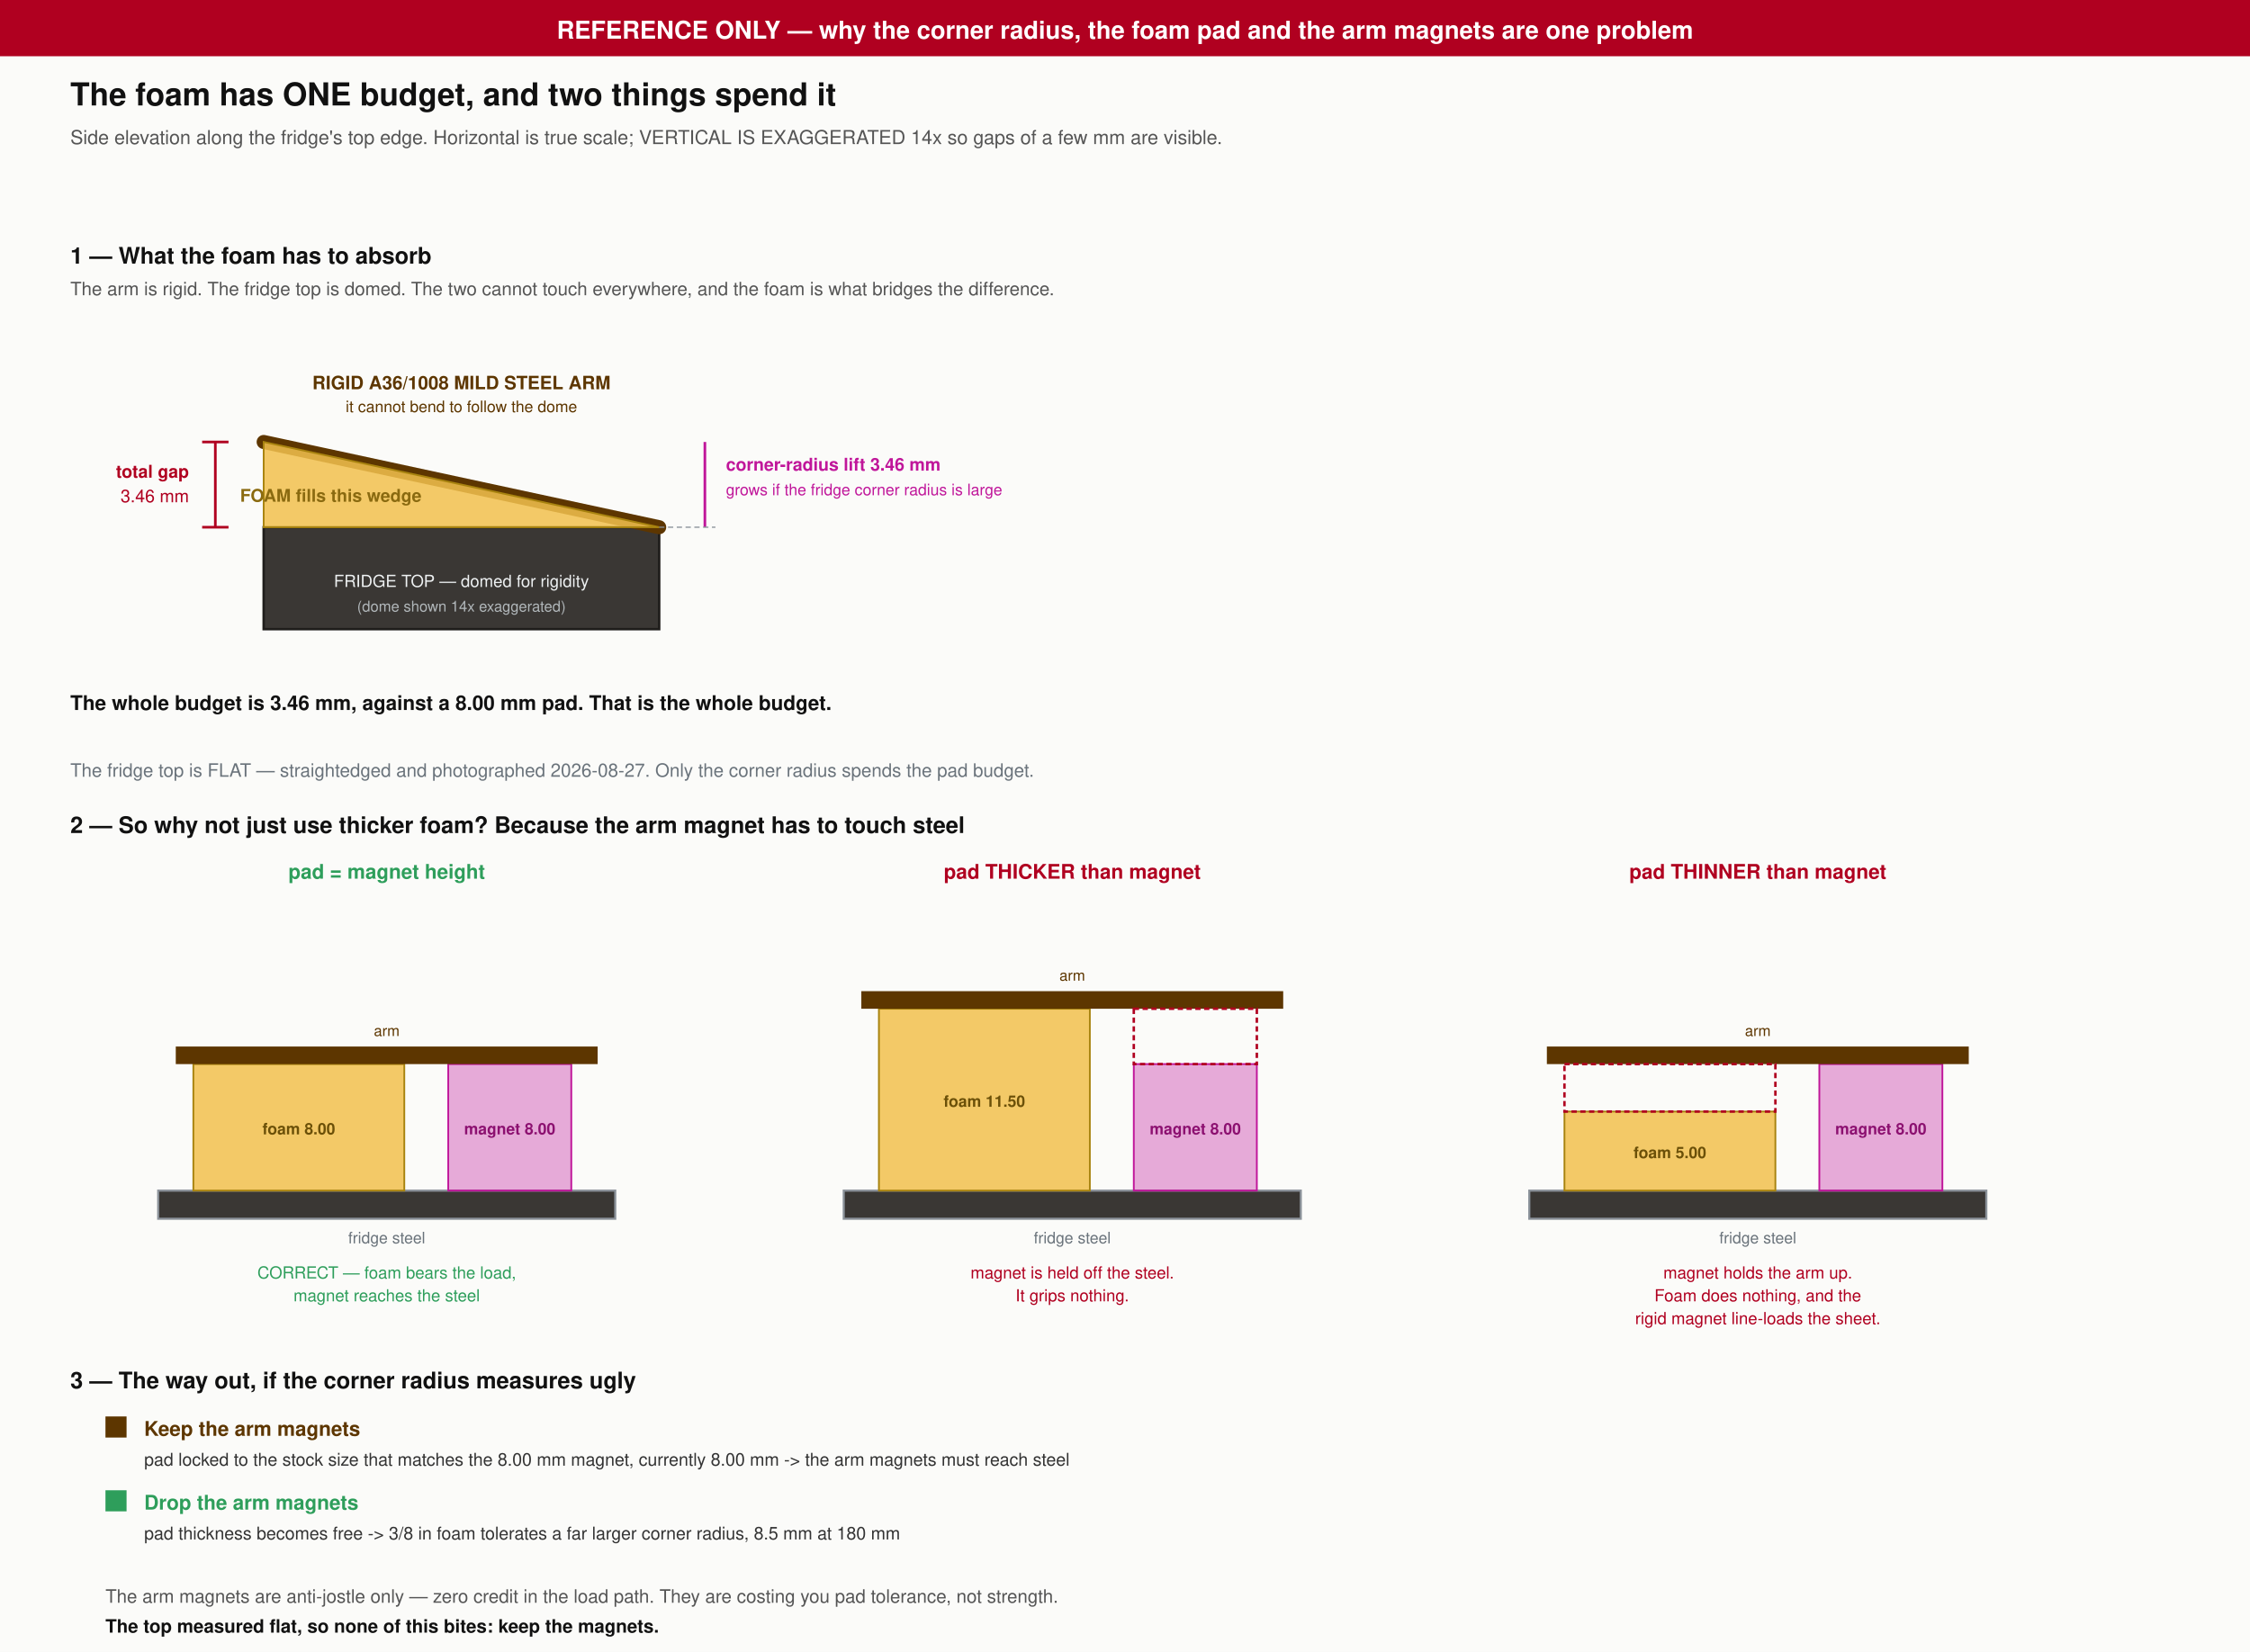
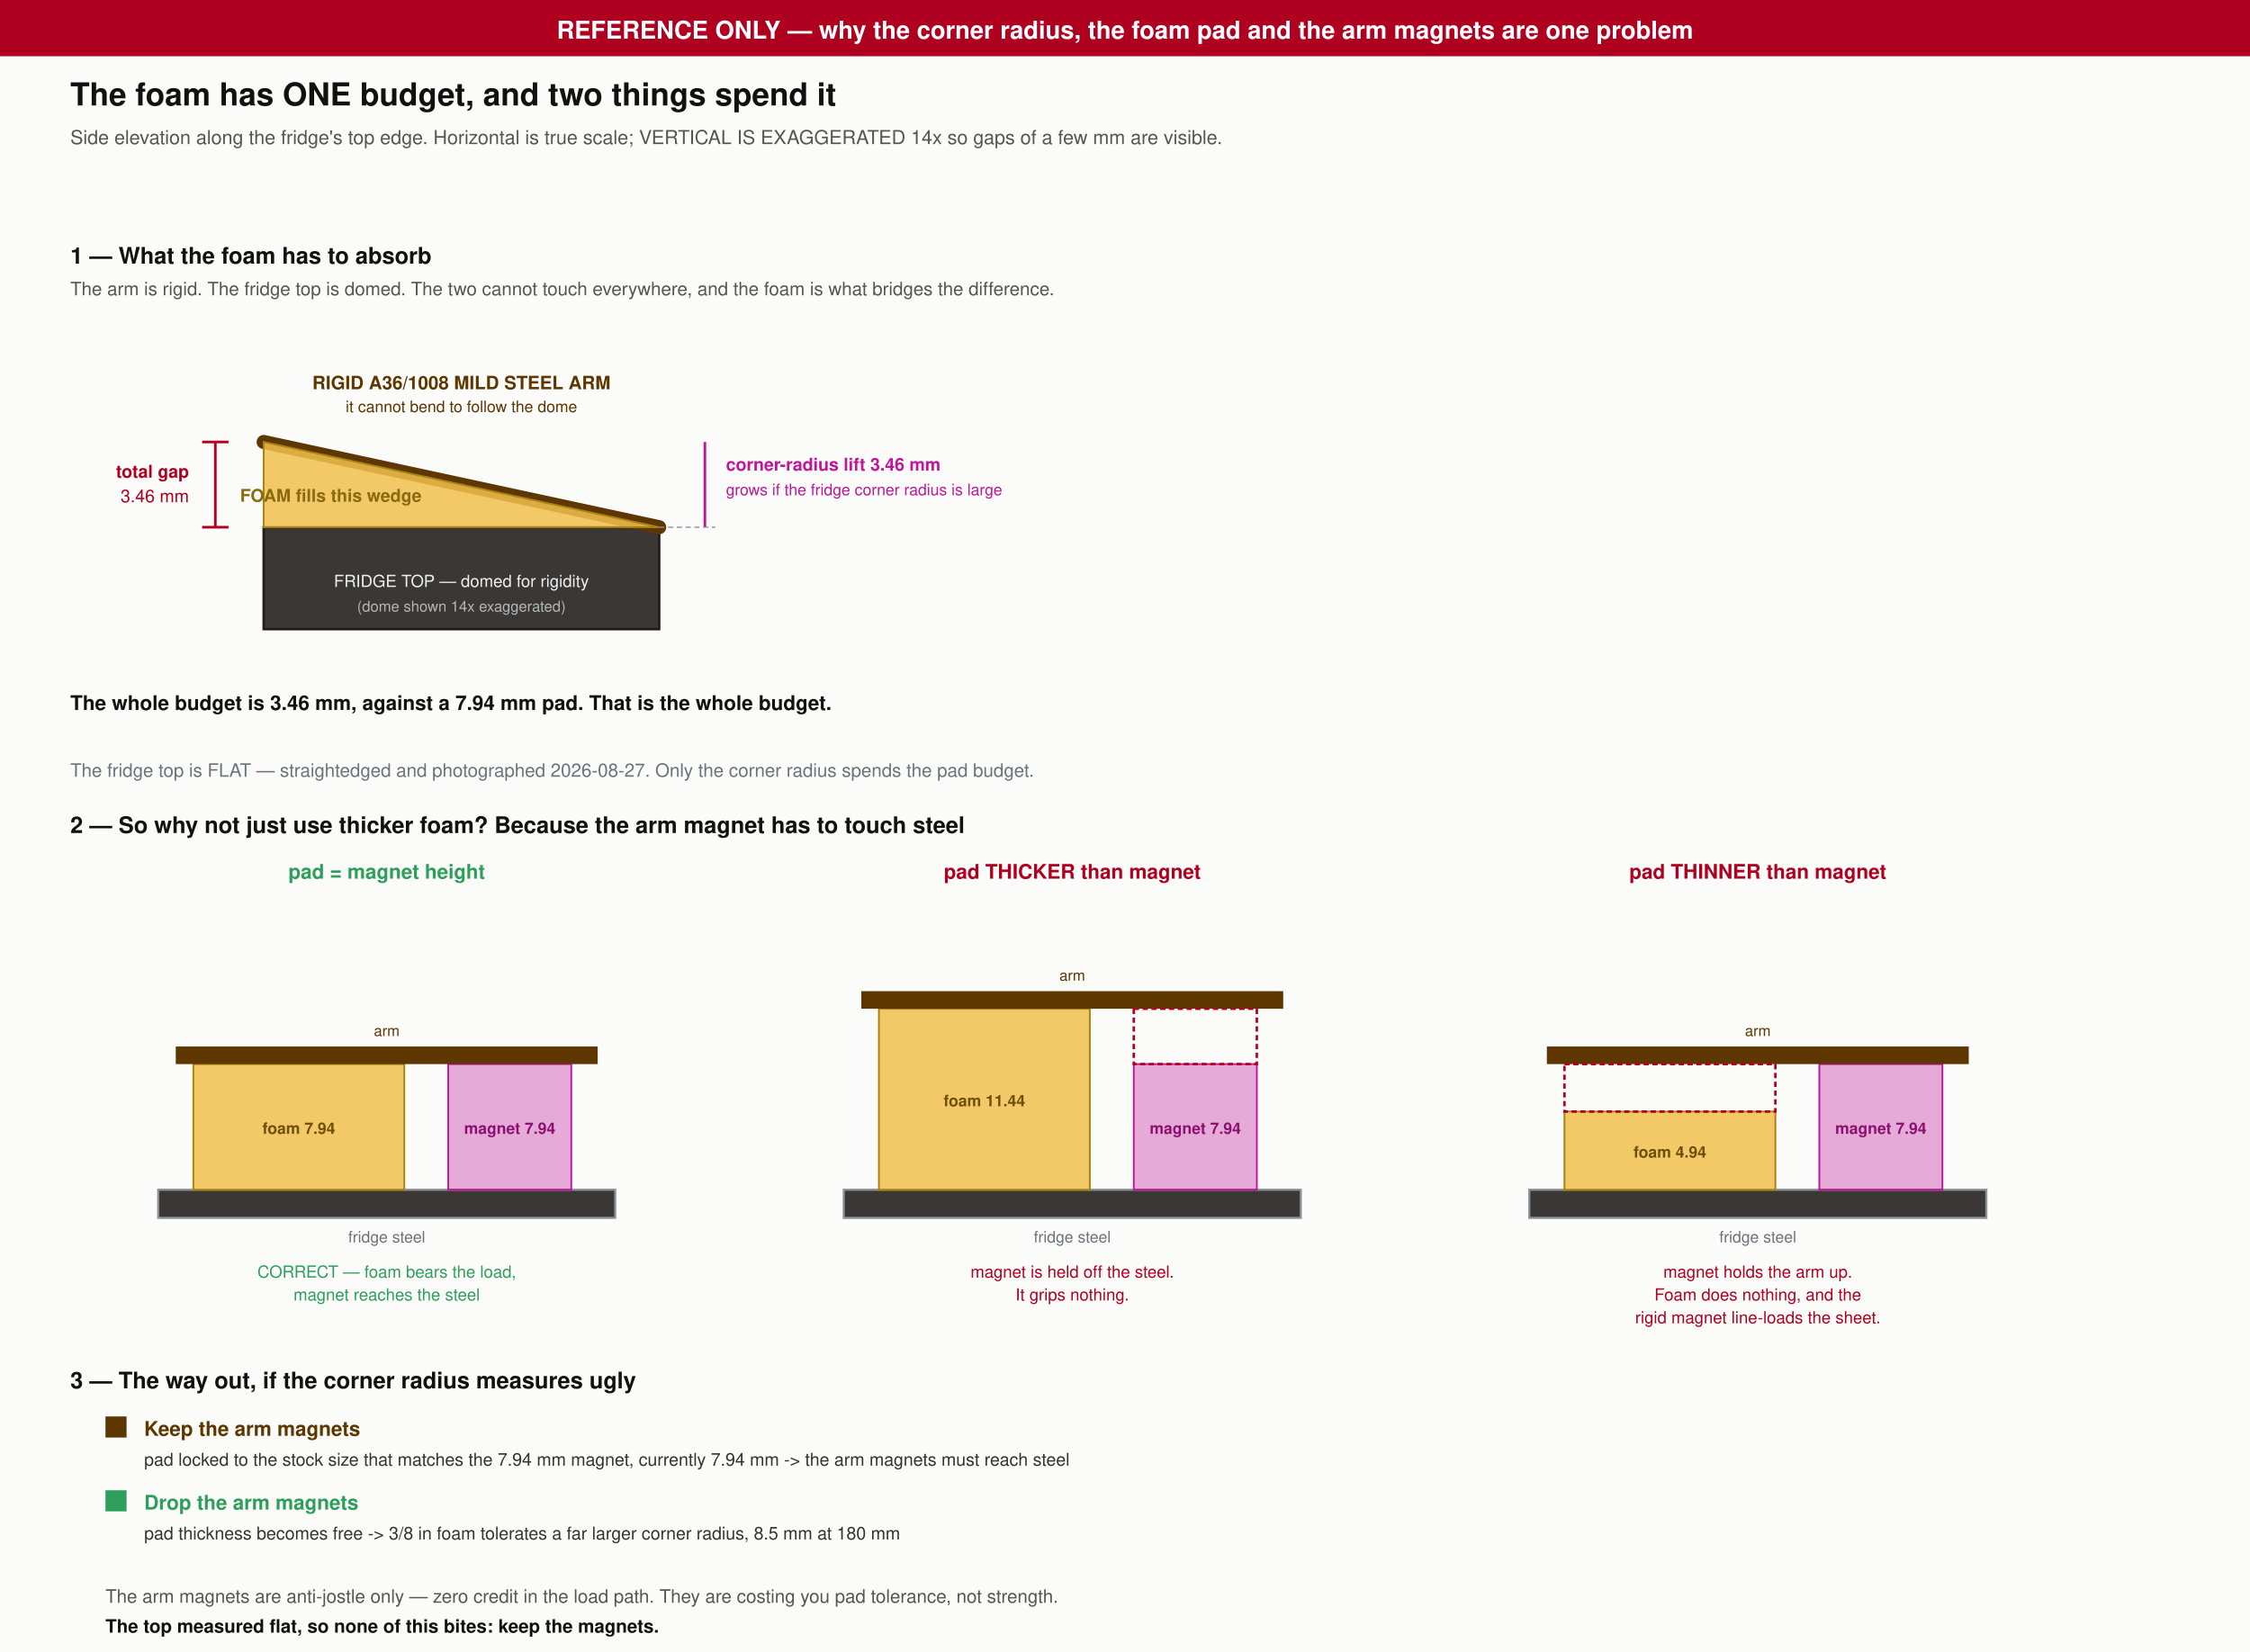
<svg xmlns="http://www.w3.org/2000/svg" width="1280" height="940" viewBox="0 0 1280 940">
  <rect width="1280" height="940" fill="#fbfbf9" />
  <rect x="0" y="0" width="1280" height="32" fill="#b00020" />
  <text x="640.0" y="22.0" font-family="Helvetica,Arial,sans-serif" font-size="14" text-anchor="middle" fill="#fff" font-weight="bold">REFERENCE ONLY — why the corner radius, the foam pad and the arm magnets are one problem</text>
  <text x="40.0" y="60.0" font-family="Helvetica,Arial,sans-serif" font-size="18" text-anchor="start" fill="#111" font-weight="bold">The foam has ONE budget, and two things spend it</text>
  <text x="40.0" y="82.0" font-family="Helvetica,Arial,sans-serif" font-size="11" text-anchor="start" fill="#555" font-weight="normal">Side elevation along the fridge's top edge. Horizontal is true scale; VERTICAL IS EXAGGERATED 14x so gaps of a few mm are visible.</text>
  <text x="40.0" y="150.0" font-family="Helvetica,Arial,sans-serif" font-size="13" text-anchor="start" fill="#111" font-weight="bold">1 — What the foam has to absorb</text>
  <text x="40.0" y="168.0" font-family="Helvetica,Arial,sans-serif" font-size="10.5" text-anchor="start" fill="#555" font-weight="normal">The arm is rigid. The fridge top is domed. The two cannot touch everywhere, and the foam is what bridges the difference.</text>
  <path d="M 150.0 358.0 L 150.0,300.0 152.5,300.0 155.0,300.0 157.5,300.0 160.0,300.0 162.5,300.0 165.0,300.0 167.5,300.0 170.0,300.0 172.5,300.0 175.0,300.0 177.5,300.0 180.0,300.0 182.5,300.0 185.0,300.0 187.5,300.0 190.0,300.0 192.5,300.0 195.0,300.0 197.5,300.0 200.0,300.0 202.5,300.0 205.0,300.0 207.5,300.0 210.0,300.0 212.5,300.0 215.0,300.0 217.5,300.0 220.0,300.0 222.5,300.0 225.0,300.0 227.5,300.0 230.0,300.0 232.5,300.0 235.0,300.0 237.5,300.0 240.0,300.0 242.5,300.0 245.0,300.0 247.5,300.0 250.0,300.0 252.5,300.0 255.0,300.0 257.5,300.0 260.0,300.0 262.5,300.0 265.0,300.0 267.5,300.0 270.0,300.0 272.5,300.0 275.0,300.0 277.5,300.0 280.0,300.0 282.5,300.0 285.0,300.0 287.5,300.0 290.0,300.0 292.5,300.0 295.0,300.0 297.5,300.0 300.0,300.0 302.5,300.0 305.0,300.0 307.5,300.0 310.0,300.0 312.5,300.0 315.0,300.0 317.5,300.0 320.0,300.0 322.5,300.0 325.0,300.0 327.5,300.0 330.0,300.0 332.5,300.0 335.0,300.0 337.5,300.0 340.0,300.0 342.5,300.0 345.0,300.0 347.5,300.0 350.0,300.0 352.5,300.0 355.0,300.0 357.5,300.0 360.0,300.0 362.5,300.0 365.0,300.0 367.5,300.0 370.0,300.0 372.5,300.0 375.0,300.0 L 375.0 358.0 Z" fill="#3a3734" stroke="#1f1d1b" stroke-width="1.4" />
  <text x="262.5" y="334.0" font-family="Helvetica,Arial,sans-serif" font-size="9.5" text-anchor="middle" fill="#eef1f2" font-weight="normal">FRIDGE TOP — domed for rigidity</text>
  <text x="262.5" y="348.0" font-family="Helvetica,Arial,sans-serif" font-size="8.5" text-anchor="middle" fill="#b0b6b9" font-weight="normal">(dome shown 14x exaggerated)</text>
  <line x1="150.0" y1="251.5" x2="375.0" y2="300.0" stroke="#5d3600" stroke-width="8" stroke-linecap="round" />
  <text x="262.5" y="221.5" font-family="Helvetica,Arial,sans-serif" font-size="10.5" text-anchor="middle" fill="#5d3600" font-weight="bold">RIGID A36/1008 MILD STEEL ARM</text>
  <text x="262.5" y="234.5" font-family="Helvetica,Arial,sans-serif" font-size="9" text-anchor="middle" fill="#5d3600" font-weight="normal">it cannot bend to follow the dome</text>
  <polygon points="150.0,300.0 152.5,300.0 155.0,300.0 157.5,300.0 160.0,300.0 162.5,300.0 165.0,300.0 167.5,300.0 170.0,300.0 172.5,300.0 175.0,300.0 177.5,300.0 180.0,300.0 182.5,300.0 185.0,300.0 187.5,300.0 190.0,300.0 192.5,300.0 195.0,300.0 197.5,300.0 200.0,300.0 202.5,300.0 205.0,300.0 207.5,300.0 210.0,300.0 212.5,300.0 215.0,300.0 217.5,300.0 220.0,300.0 222.5,300.0 225.0,300.0 227.5,300.0 230.0,300.0 232.5,300.0 235.0,300.0 237.5,300.0 240.0,300.0 242.5,300.0 245.0,300.0 247.5,300.0 250.0,300.0 252.5,300.0 255.0,300.0 257.5,300.0 260.0,300.0 262.5,300.0 265.0,300.0 267.5,300.0 270.0,300.0 272.5,300.0 275.0,300.0 277.5,300.0 280.0,300.0 282.5,300.0 285.0,300.0 287.5,300.0 290.0,300.0 292.5,300.0 295.0,300.0 297.5,300.0 300.0,300.0 302.5,300.0 305.0,300.0 307.5,300.0 310.0,300.0 312.5,300.0 315.0,300.0 317.5,300.0 320.0,300.0 322.5,300.0 325.0,300.0 327.5,300.0 330.0,300.0 332.5,300.0 335.0,300.0 337.5,300.0 340.0,300.0 342.5,300.0 345.0,300.0 347.5,300.0 350.0,300.0 352.5,300.0 355.0,300.0 357.5,300.0 360.0,300.0 362.5,300.0 365.0,300.0 367.5,300.0 370.0,300.0 372.5,300.0 375.0,300.0 375.0,300.0 150.0,251.5" fill="#f2c14e" fill-opacity="0.85" stroke="#a8830f" stroke-width="1" />
  <text x="188.2" y="285.5" font-family="Helvetica,Arial,sans-serif" font-size="10" text-anchor="middle" fill="#8a6a10" font-weight="bold">FOAM fills this wedge</text>
  <line x1="122.5" y1="300.0" x2="122.5" y2="251.5" stroke="#b00020" stroke-width="1.5" />
  <line x1="115.0" y1="300.0" x2="130.0" y2="300.0" stroke="#b00020" stroke-width="1.5" />
  <line x1="115.0" y1="251.5" x2="130.0" y2="251.5" stroke="#b00020" stroke-width="1.5" />
  <text x="107.5" y="271.8" font-family="Helvetica,Arial,sans-serif" font-size="10" text-anchor="end" fill="#b00020" font-weight="bold">total gap</text>
  <text x="107.5" y="285.8" font-family="Helvetica,Arial,sans-serif" font-size="10" text-anchor="end" fill="#b00020" font-weight="normal">3.46 mm</text>
  <line x1="401.0" y1="300.0" x2="401.0" y2="251.5" stroke="#c0169a" stroke-width="1.5" />
  <line x1="375.0" y1="300.0" x2="407.0" y2="300.0" stroke="#8a9199" stroke-width="0.7" stroke-dasharray="3 2" />
  <text x="413.0" y="267.8" font-family="Helvetica,Arial,sans-serif" font-size="10" text-anchor="start" fill="#c0169a" font-weight="bold">corner-radius lift  3.46 mm</text>
  <text x="413.0" y="281.8" font-family="Helvetica,Arial,sans-serif" font-size="9" text-anchor="start" fill="#c0169a" font-weight="normal">grows if the fridge corner radius is large</text>
-   <text x="40.0" y="404.0" font-family="Helvetica,Arial,sans-serif" font-size="11.5" text-anchor="start" fill="#111" font-weight="bold">The whole budget is 3.46 mm, against a 8.00 mm pad. That is the whole budget.</text>
+   <text x="40.0" y="404.0" font-family="Helvetica,Arial,sans-serif" font-size="11.5" text-anchor="start" fill="#111" font-weight="bold">The whole budget is 3.46 mm, against a 7.94 mm pad. That is the whole budget.</text>
  <text x="40.0" y="442.0" font-family="Helvetica,Arial,sans-serif" font-size="10.5" text-anchor="start" fill="#6a737b" font-weight="normal">The fridge top is FLAT — straightedged and photographed 2026-08-27. Only the corner radius spends the pad budget.</text>
  <text x="40.0" y="474.0" font-family="Helvetica,Arial,sans-serif" font-size="13" text-anchor="start" fill="#111" font-weight="bold">2 — So why not just use thicker foam? Because the arm magnet has to touch steel</text>
  <text x="220.0" y="500.0" font-family="Helvetica,Arial,sans-serif" font-size="11.5" text-anchor="middle" fill="#2e9e5b" font-weight="bold">pad = magnet height</text>
-   <rect x="90.0" y="677.5" width="260" height="16" fill="#3a3734" stroke="#8a9199" stroke-width="1.2" />
-   <text x="220.0" y="707.5" font-family="Helvetica,Arial,sans-serif" font-size="9" text-anchor="middle" fill="#6a737b" font-weight="normal">fridge steel</text>
-   <rect x="110.0" y="605.5" width="120" height="72.0" fill="#f2c14e" fill-opacity="0.85" stroke="#a8830f" />
-   <text x="170.0" y="645.5" font-family="Helvetica,Arial,sans-serif" font-size="9" text-anchor="middle" fill="#6b5008" font-weight="bold">foam 8.00</text>
-   <rect x="255.0" y="605.5" width="70" height="72.0" fill="#c0169a" fill-opacity="0.35" stroke="#c0169a" />
-   <text x="290.0" y="645.5" font-family="Helvetica,Arial,sans-serif" font-size="9" text-anchor="middle" fill="#8c1070" font-weight="bold">magnet 8.00</text>
+   <rect x="90.0" y="677.0" width="260" height="16" fill="#3a3734" stroke="#8a9199" stroke-width="1.2" />
+   <text x="220.0" y="707.0" font-family="Helvetica,Arial,sans-serif" font-size="9" text-anchor="middle" fill="#6a737b" font-weight="normal">fridge steel</text>
+   <rect x="110.0" y="605.5" width="120" height="71.5" fill="#f2c14e" fill-opacity="0.85" stroke="#a8830f" />
+   <text x="170.0" y="645.2" font-family="Helvetica,Arial,sans-serif" font-size="9" text-anchor="middle" fill="#6b5008" font-weight="bold">foam 7.94</text>
+   <rect x="255.0" y="605.5" width="70" height="71.5" fill="#c0169a" fill-opacity="0.35" stroke="#c0169a" />
+   <text x="290.0" y="645.2" font-family="Helvetica,Arial,sans-serif" font-size="9" text-anchor="middle" fill="#8c1070" font-weight="bold">magnet 7.94</text>
  <rect x="100.0" y="595.5" width="240" height="10" fill="#5d3600" />
  <text x="220.0" y="589.5" font-family="Helvetica,Arial,sans-serif" font-size="8.5" text-anchor="middle" fill="#5d3600" font-weight="normal">arm</text>
-   <text x="220.0" y="727.5" font-family="Helvetica,Arial,sans-serif" font-size="9.5" text-anchor="middle" fill="#2e9e5b" font-weight="normal">CORRECT — foam bears the load,</text>
-   <text x="220.0" y="740.5" font-family="Helvetica,Arial,sans-serif" font-size="9.5" text-anchor="middle" fill="#2e9e5b" font-weight="normal">magnet reaches the steel</text>
+   <text x="220.0" y="727.0" font-family="Helvetica,Arial,sans-serif" font-size="9.5" text-anchor="middle" fill="#2e9e5b" font-weight="normal">CORRECT — foam bears the load,</text>
+   <text x="220.0" y="740.0" font-family="Helvetica,Arial,sans-serif" font-size="9.5" text-anchor="middle" fill="#2e9e5b" font-weight="normal">magnet reaches the steel</text>
  <text x="610.0" y="500.0" font-family="Helvetica,Arial,sans-serif" font-size="11.5" text-anchor="middle" fill="#b00020" font-weight="bold">pad THICKER than magnet</text>
-   <rect x="480.0" y="677.5" width="260" height="16" fill="#3a3734" stroke="#8a9199" stroke-width="1.2" />
-   <text x="610.0" y="707.5" font-family="Helvetica,Arial,sans-serif" font-size="9" text-anchor="middle" fill="#6a737b" font-weight="normal">fridge steel</text>
-   <rect x="500.0" y="574.0" width="120" height="103.5" fill="#f2c14e" fill-opacity="0.85" stroke="#a8830f" />
-   <text x="560.0" y="629.8" font-family="Helvetica,Arial,sans-serif" font-size="9" text-anchor="middle" fill="#6b5008" font-weight="bold">foam 11.50</text>
-   <rect x="645.0" y="605.5" width="70" height="72.0" fill="#c0169a" fill-opacity="0.35" stroke="#c0169a" />
-   <text x="680.0" y="645.5" font-family="Helvetica,Arial,sans-serif" font-size="9" text-anchor="middle" fill="#8c1070" font-weight="bold">magnet 8.00</text>
+   <rect x="480.0" y="677.0" width="260" height="16" fill="#3a3734" stroke="#8a9199" stroke-width="1.2" />
+   <text x="610.0" y="707.0" font-family="Helvetica,Arial,sans-serif" font-size="9" text-anchor="middle" fill="#6a737b" font-weight="normal">fridge steel</text>
+   <rect x="500.0" y="574.0" width="120" height="103.0" fill="#f2c14e" fill-opacity="0.85" stroke="#a8830f" />
+   <text x="560.0" y="629.5" font-family="Helvetica,Arial,sans-serif" font-size="9" text-anchor="middle" fill="#6b5008" font-weight="bold">foam 11.44</text>
+   <rect x="645.0" y="605.5" width="70" height="71.5" fill="#c0169a" fill-opacity="0.35" stroke="#c0169a" />
+   <text x="680.0" y="645.2" font-family="Helvetica,Arial,sans-serif" font-size="9" text-anchor="middle" fill="#8c1070" font-weight="bold">magnet 7.94</text>
  <rect x="490.0" y="564.0" width="240" height="10" fill="#5d3600" />
  <text x="610.0" y="558.0" font-family="Helvetica,Arial,sans-serif" font-size="8.5" text-anchor="middle" fill="#5d3600" font-weight="normal">arm</text>
  <rect x="645.0" y="574.0" width="70" height="31.5" fill="none" stroke="#b00020" stroke-width="1.4" stroke-dasharray="3 2" />
-   <text x="610.0" y="727.5" font-family="Helvetica,Arial,sans-serif" font-size="9.5" text-anchor="middle" fill="#b00020" font-weight="normal">magnet is held off the steel.</text>
-   <text x="610.0" y="740.5" font-family="Helvetica,Arial,sans-serif" font-size="9.5" text-anchor="middle" fill="#b00020" font-weight="normal">It grips nothing.</text>
+   <text x="610.0" y="727.0" font-family="Helvetica,Arial,sans-serif" font-size="9.5" text-anchor="middle" fill="#b00020" font-weight="normal">magnet is held off the steel.</text>
+   <text x="610.0" y="740.0" font-family="Helvetica,Arial,sans-serif" font-size="9.5" text-anchor="middle" fill="#b00020" font-weight="normal">It grips nothing.</text>
  <text x="1000.0" y="500.0" font-family="Helvetica,Arial,sans-serif" font-size="11.5" text-anchor="middle" fill="#b00020" font-weight="bold">pad THINNER than magnet</text>
-   <rect x="870.0" y="677.5" width="260" height="16" fill="#3a3734" stroke="#8a9199" stroke-width="1.2" />
-   <text x="1000.0" y="707.5" font-family="Helvetica,Arial,sans-serif" font-size="9" text-anchor="middle" fill="#6a737b" font-weight="normal">fridge steel</text>
-   <rect x="890.0" y="632.5" width="120" height="45.0" fill="#f2c14e" fill-opacity="0.85" stroke="#a8830f" />
-   <text x="950.0" y="659.0" font-family="Helvetica,Arial,sans-serif" font-size="9" text-anchor="middle" fill="#6b5008" font-weight="bold">foam 5.00</text>
-   <rect x="1035.0" y="605.5" width="70" height="72.0" fill="#c0169a" fill-opacity="0.35" stroke="#c0169a" />
-   <text x="1070.0" y="645.5" font-family="Helvetica,Arial,sans-serif" font-size="9" text-anchor="middle" fill="#8c1070" font-weight="bold">magnet 8.00</text>
+   <rect x="870.0" y="677.0" width="260" height="16" fill="#3a3734" stroke="#8a9199" stroke-width="1.2" />
+   <text x="1000.0" y="707.0" font-family="Helvetica,Arial,sans-serif" font-size="9" text-anchor="middle" fill="#6a737b" font-weight="normal">fridge steel</text>
+   <rect x="890.0" y="632.5" width="120" height="44.5" fill="#f2c14e" fill-opacity="0.85" stroke="#a8830f" />
+   <text x="950.0" y="658.7" font-family="Helvetica,Arial,sans-serif" font-size="9" text-anchor="middle" fill="#6b5008" font-weight="bold">foam 4.94</text>
+   <rect x="1035.0" y="605.5" width="70" height="71.5" fill="#c0169a" fill-opacity="0.35" stroke="#c0169a" />
+   <text x="1070.0" y="645.2" font-family="Helvetica,Arial,sans-serif" font-size="9" text-anchor="middle" fill="#8c1070" font-weight="bold">magnet 7.94</text>
  <rect x="880.0" y="595.5" width="240" height="10" fill="#5d3600" />
  <text x="1000.0" y="589.5" font-family="Helvetica,Arial,sans-serif" font-size="8.5" text-anchor="middle" fill="#5d3600" font-weight="normal">arm</text>
  <rect x="890.0" y="605.5" width="120" height="27.0" fill="none" stroke="#b00020" stroke-width="1.4" stroke-dasharray="3 2" />
-   <text x="1000.0" y="727.5" font-family="Helvetica,Arial,sans-serif" font-size="9.5" text-anchor="middle" fill="#b00020" font-weight="normal">magnet holds the arm up.</text>
-   <text x="1000.0" y="740.5" font-family="Helvetica,Arial,sans-serif" font-size="9.5" text-anchor="middle" fill="#b00020" font-weight="normal">Foam does nothing, and the</text>
-   <text x="1000.0" y="753.5" font-family="Helvetica,Arial,sans-serif" font-size="9.5" text-anchor="middle" fill="#b00020" font-weight="normal">rigid magnet line-loads the sheet.</text>
+   <text x="1000.0" y="727.0" font-family="Helvetica,Arial,sans-serif" font-size="9.5" text-anchor="middle" fill="#b00020" font-weight="normal">magnet holds the arm up.</text>
+   <text x="1000.0" y="740.0" font-family="Helvetica,Arial,sans-serif" font-size="9.5" text-anchor="middle" fill="#b00020" font-weight="normal">Foam does nothing, and the</text>
+   <text x="1000.0" y="753.0" font-family="Helvetica,Arial,sans-serif" font-size="9.5" text-anchor="middle" fill="#b00020" font-weight="normal">rigid magnet line-loads the sheet.</text>
  <text x="40.0" y="790.0" font-family="Helvetica,Arial,sans-serif" font-size="13" text-anchor="start" fill="#111" font-weight="bold">3 — The way out, if the corner radius measures ugly</text>
  <rect x="60" y="806" width="12" height="12" fill="#5d3600" />
  <text x="82.0" y="817.0" font-family="Helvetica,Arial,sans-serif" font-size="11.5" text-anchor="start" fill="#5d3600" font-weight="bold">Keep the arm magnets</text>
-   <text x="82.0" y="834.0" font-family="Helvetica,Arial,sans-serif" font-size="10" text-anchor="start" fill="#333" font-weight="normal">pad locked to the stock size that matches the 8.00 mm magnet, currently 8.00 mm  -&gt;  the arm magnets must reach steel</text>
+   <text x="82.0" y="834.0" font-family="Helvetica,Arial,sans-serif" font-size="10" text-anchor="start" fill="#333" font-weight="normal">pad locked to the stock size that matches the 7.94 mm magnet, currently 7.94 mm  -&gt;  the arm magnets must reach steel</text>
  <rect x="60" y="848" width="12" height="12" fill="#2e9e5b" />
  <text x="82.0" y="859.0" font-family="Helvetica,Arial,sans-serif" font-size="11.5" text-anchor="start" fill="#2e9e5b" font-weight="bold">Drop the arm magnets</text>
  <text x="82.0" y="876.0" font-family="Helvetica,Arial,sans-serif" font-size="10" text-anchor="start" fill="#333" font-weight="normal">pad thickness becomes free  -&gt;  3/8 in foam tolerates a far larger corner radius, 8.5 mm at 180 mm</text>
  <text x="60.0" y="912.0" font-family="Helvetica,Arial,sans-serif" font-size="10.5" text-anchor="start" fill="#555" font-weight="normal">The arm magnets are anti-jostle only — zero credit in the load path. They are costing you pad tolerance, not strength.</text>
  <text x="60.0" y="929.0" font-family="Helvetica,Arial,sans-serif" font-size="10.5" text-anchor="start" fill="#111" font-weight="bold">The top measured flat, so none of this bites: keep the magnets.</text>
</svg>
